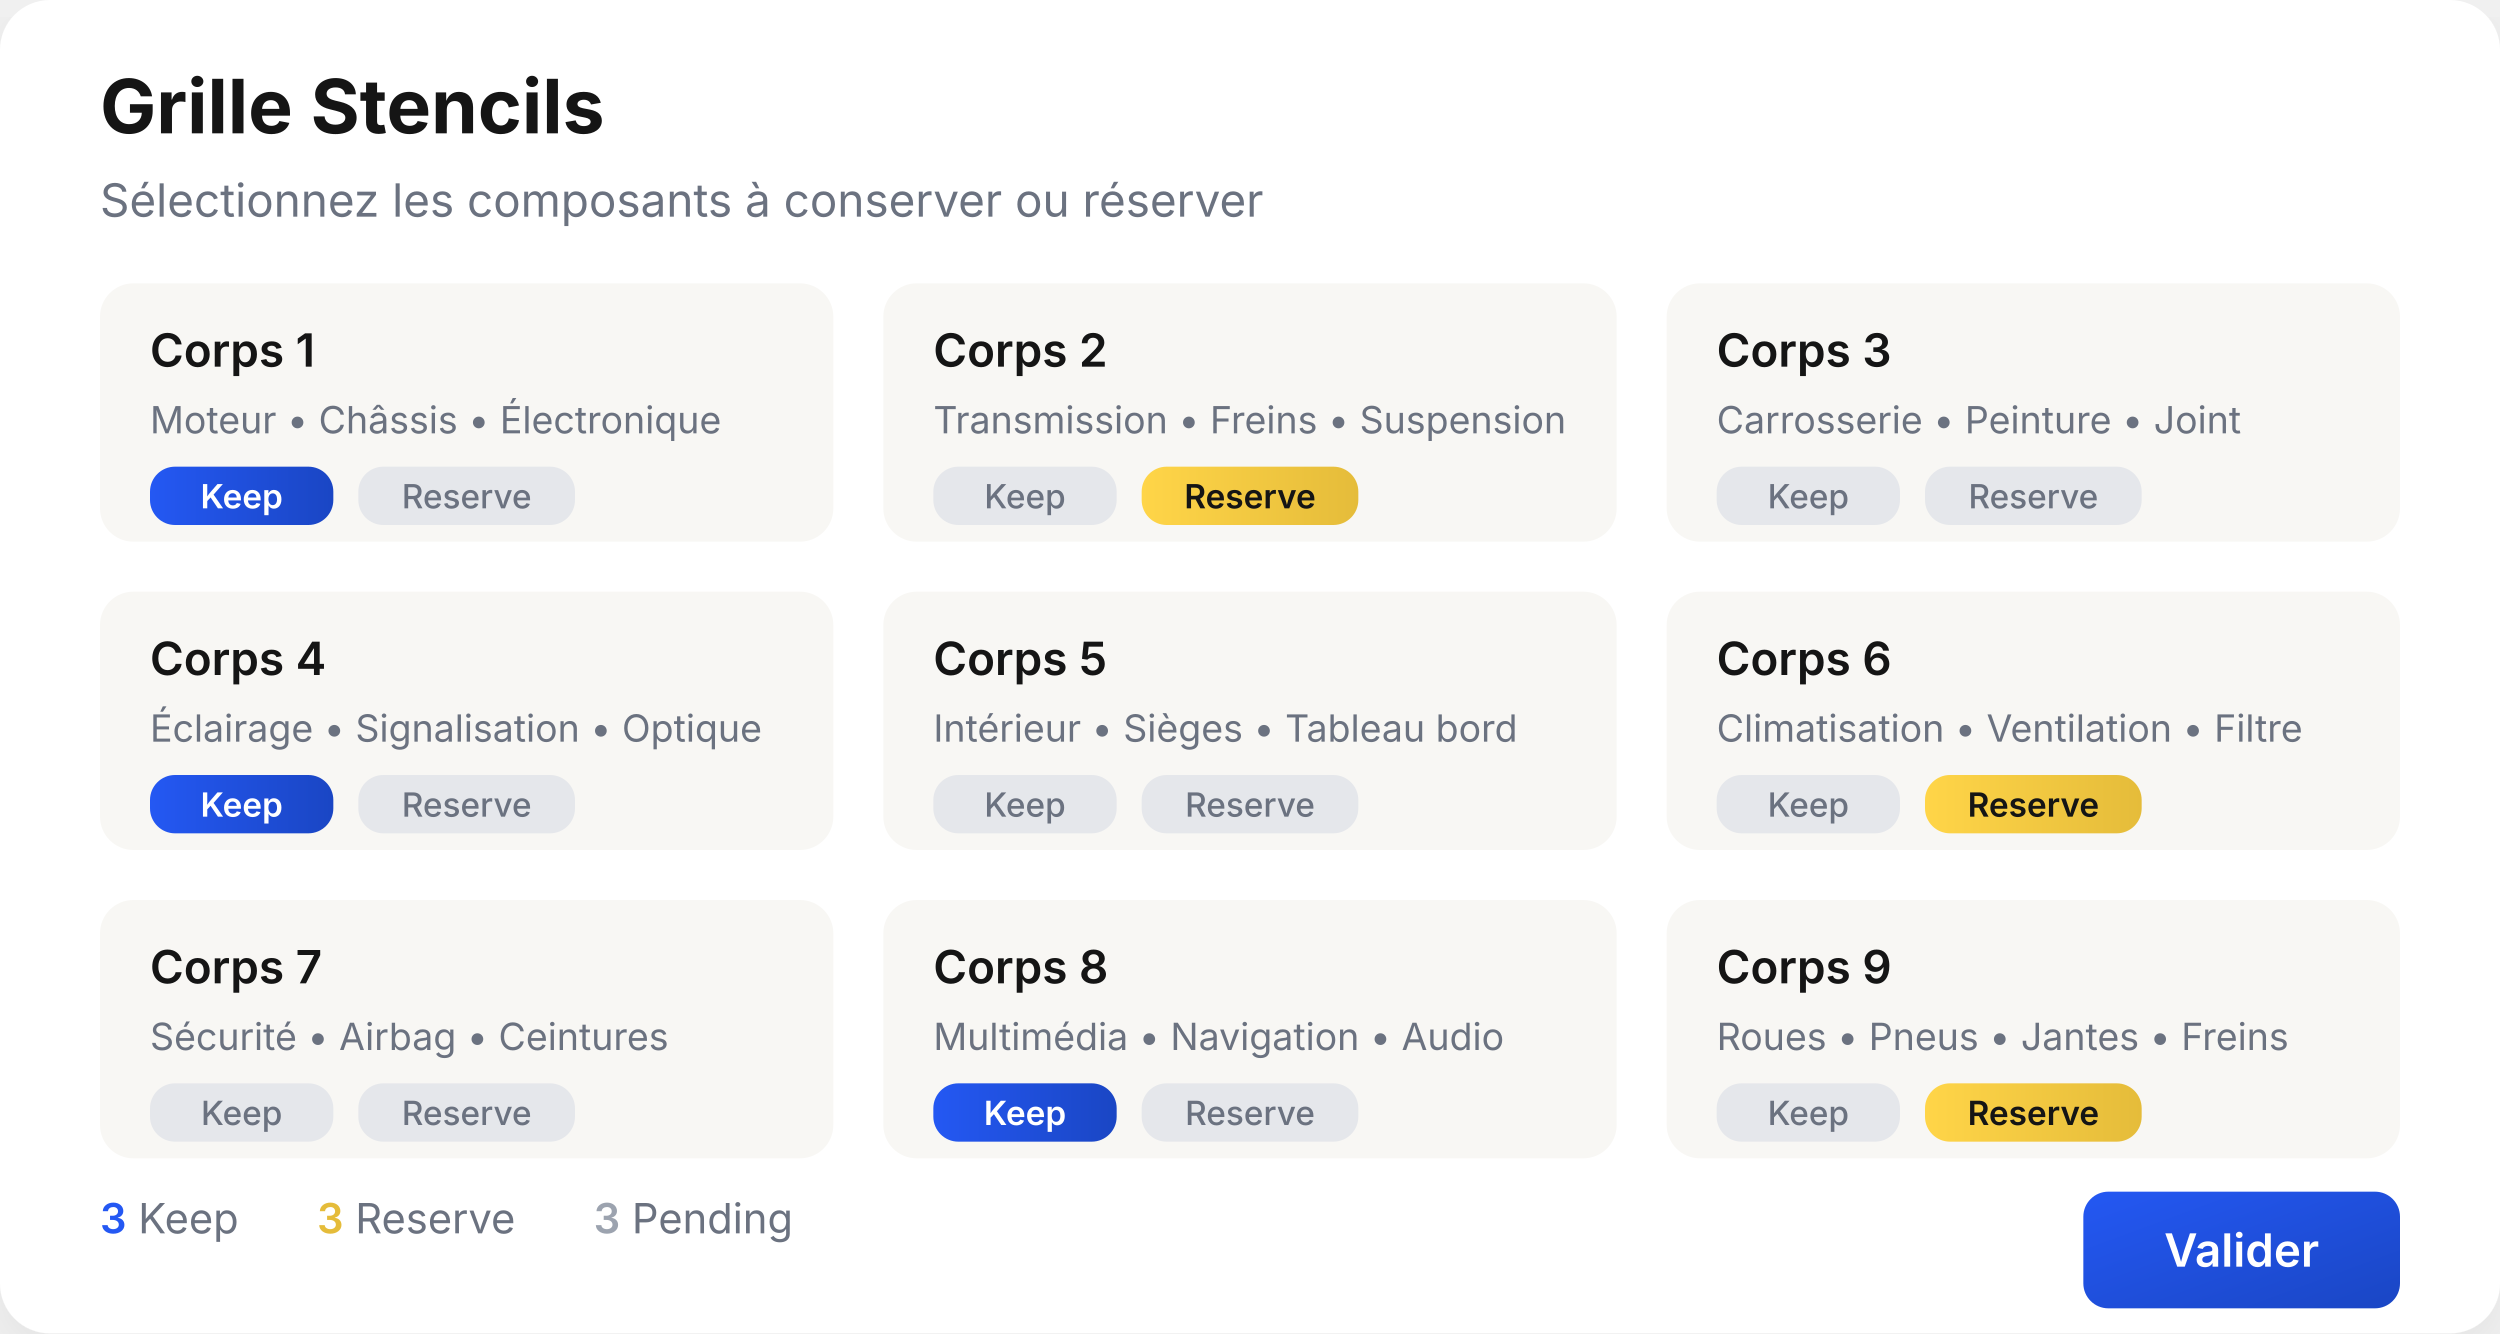
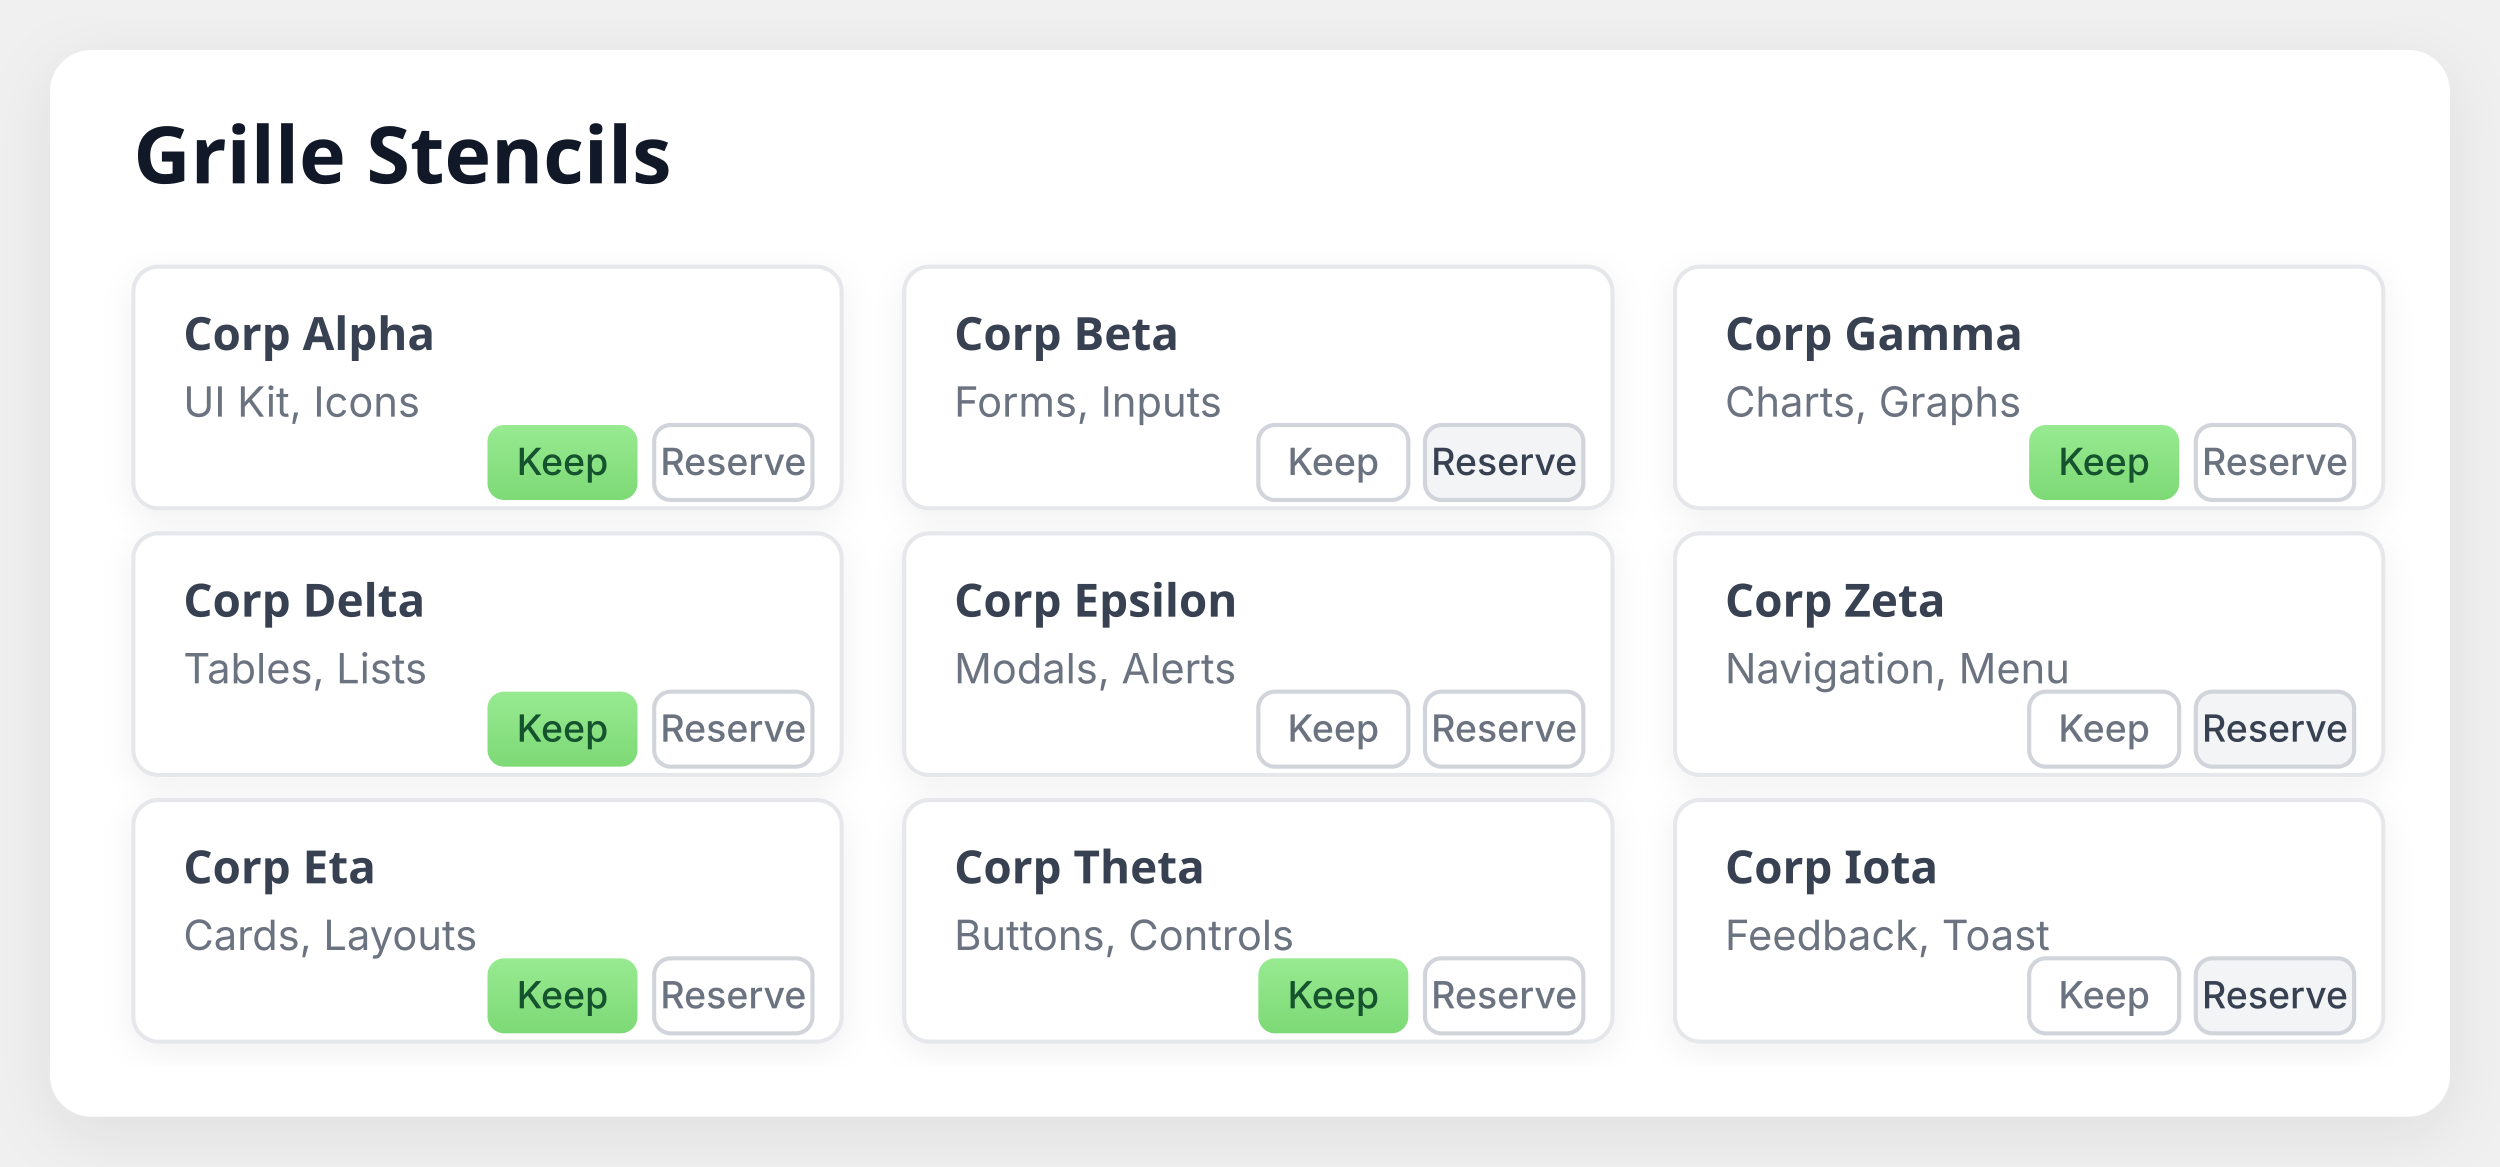
- <svg xmlns="http://www.w3.org/2000/svg" viewBox="0 0 600 320">
+ <svg xmlns="http://www.w3.org/2000/svg" viewBox="0 0 600 280">
  <defs>
-     <filter id="cardShadow" x="-50%" y="-50%" width="200%" height="200%">
+     <filter id="cardShadow" x="-20%" y="-20%" width="140%" height="140%">
      <feDropShadow dx="0" dy="4" stdDeviation="8" flood-opacity="0.08" />
    </filter>
-     <linearGradient id="accentGradient" x1="0%" y1="0%" x2="100%" y2="100%">
-       <stop offset="0%" stop-color="#2458f3" />
-       <stop offset="100%" stop-color="#1a46c4" />
-     </linearGradient>
-     <linearGradient id="keepGradient" x1="0%" y1="0%" x2="100%" y2="0%">
-       <stop offset="0%" stop-color="#2458f3" />
-       <stop offset="100%" stop-color="#1a46c4" />
-     </linearGradient>
-     <linearGradient id="reserveGradient" x1="0%" y1="0%" x2="100%" y2="0%">
-       <stop offset="0%" stop-color="#ffd548" />
-       <stop offset="100%" stop-color="#e5bc3a" />
+     <filter id="itemShadow" x="-10%" y="-10%" width="120%" height="120%">
+       <feDropShadow dx="0" dy="2" stdDeviation="4" flood-opacity="0.06" />
+     </filter>
+     <linearGradient id="greenGradient" x1="0%" y1="0%" x2="0%" y2="100%">
+       <stop offset="0%" style="stop-color:#97ea90;stop-opacity:1" />
+       <stop offset="100%" style="stop-color:#7dd976;stop-opacity:1" />
    </linearGradient>
  </defs>
-   <rect x="0" y="0" width="600" height="320" rx="12" fill="#ffffff" filter="url(#cardShadow)" />
-   <text x="24" y="32" font-family="Plus Jakarta Sans, Inter, sans-serif" font-size="18" font-weight="700" fill="#151515">Grille Stencils</text>
-   <text x="24" y="52" font-family="Inter, system-ui, sans-serif" font-size="11" fill="#6b7280">Sélectionnez les composants à conserver ou réserver</text>
-   <g transform="translate(24, 68)">
-     <g transform="translate(0, 0)">
-       <rect x="0" y="0" width="176" height="62" rx="8" fill="#f8f7f4" />
-       <text x="12" y="20" font-family="Plus Jakarta Sans, Inter, sans-serif" font-size="11" font-weight="600" fill="#151515">Corps 1</text>
-       <text x="12" y="36" font-family="Inter, system-ui, sans-serif" font-size="9" fill="#6b7280">Moteur • Châssis • Électronique</text>
-       <g transform="translate(12, 44)">
-         <rect x="0" y="0" width="44" height="14" rx="6" fill="url(#keepGradient)" />
-         <text x="22" y="10" font-family="Inter, system-ui, sans-serif" font-size="8" font-weight="600" fill="#ffffff" text-anchor="middle">Keep</text>
-         <rect x="50" y="0" width="52" height="14" rx="6" fill="#e5e7eb" />
-         <text x="76" y="10" font-family="Inter, system-ui, sans-serif" font-size="8" font-weight="500" fill="#6b7280" text-anchor="middle">Reserve</text>
-       </g>
+   <g id="component_root">
+     <rect x="12" y="12" width="576" height="256" rx="10" fill="#ffffff" filter="url(#cardShadow)" />
+     <text x="32" y="44" font-family="Plus Jakarta Sans, sans-serif" font-weight="700" font-size="19" fill="#111827">Grille Stencils</text>
+     <g transform="translate(32, 64)">
+       <rect width="170" height="58" rx="6" fill="#ffffff" stroke="#e5e7eb" stroke-width="1" filter="url(#itemShadow)" />
+       <text x="12" y="20" font-family="Plus Jakarta Sans, sans-serif" font-weight="700" font-size="11" fill="#374151">Corp Alpha</text>
+       <text x="12" y="36" font-family="Inter, sans-serif" font-size="10" fill="#6b7280">UI Kit, Icons</text>
+       <rect x="85" y="38" width="36" height="18" rx="4" fill="url(#greenGradient)" />
+       <text x="103" y="50" font-family="Inter, sans-serif" font-size="9" font-weight="500" fill="#14532d" text-anchor="middle">Keep</text>
+       <rect x="125" y="38" width="38" height="18" rx="4" fill="none" stroke="#d1d5db" stroke-width="1" />
+       <text x="144" y="50" font-family="Inter, sans-serif" font-size="9" font-weight="500" fill="#6b7280" text-anchor="middle">Reserve</text>
    </g>
-     <g transform="translate(188, 0)">
-       <rect x="0" y="0" width="176" height="62" rx="8" fill="#f8f7f4" />
-       <text x="12" y="20" font-family="Plus Jakarta Sans, Inter, sans-serif" font-size="11" font-weight="600" fill="#151515">Corps 2</text>
-       <text x="12" y="36" font-family="Inter, system-ui, sans-serif" font-size="9" fill="#6b7280">Transmission • Freins • Suspension</text>
-       <g transform="translate(12, 44)">
-         <rect x="0" y="0" width="44" height="14" rx="6" fill="#e5e7eb" />
-         <text x="22" y="10" font-family="Inter, system-ui, sans-serif" font-size="8" font-weight="500" fill="#6b7280" text-anchor="middle">Keep</text>
-         <rect x="50" y="0" width="52" height="14" rx="6" fill="url(#reserveGradient)" />
-         <text x="76" y="10" font-family="Inter, system-ui, sans-serif" font-size="8" font-weight="600" fill="#151515" text-anchor="middle">Reserve</text>
-       </g>
+     <g transform="translate(217, 64)">
+       <rect width="170" height="58" rx="6" fill="#ffffff" stroke="#e5e7eb" stroke-width="1" filter="url(#itemShadow)" />
+       <text x="12" y="20" font-family="Plus Jakarta Sans, sans-serif" font-weight="700" font-size="11" fill="#374151">Corp Beta</text>
+       <text x="12" y="36" font-family="Inter, sans-serif" font-size="10" fill="#6b7280">Forms, Inputs</text>
+       <rect x="85" y="38" width="36" height="18" rx="4" fill="none" stroke="#d1d5db" stroke-width="1" />
+       <text x="103" y="50" font-family="Inter, sans-serif" font-size="9" font-weight="500" fill="#6b7280" text-anchor="middle">Keep</text>
+       <rect x="125" y="38" width="38" height="18" rx="4" fill="#f3f4f6" stroke="#d1d5db" stroke-width="1" />
+       <text x="144" y="50" font-family="Inter, sans-serif" font-size="9" font-weight="500" fill="#374151" text-anchor="middle">Reserve</text>
    </g>
-     <g transform="translate(376, 0)">
-       <rect x="0" y="0" width="176" height="62" rx="8" fill="#f8f7f4" />
-       <text x="12" y="20" font-family="Plus Jakarta Sans, Inter, sans-serif" font-size="11" font-weight="600" fill="#151515">Corps 3</text>
-       <text x="12" y="36" font-family="Inter, system-ui, sans-serif" font-size="9" fill="#6b7280">Carrosserie • Peinture • Joint</text>
-       <g transform="translate(12, 44)">
-         <rect x="0" y="0" width="44" height="14" rx="6" fill="#e5e7eb" />
-         <text x="22" y="10" font-family="Inter, system-ui, sans-serif" font-size="8" font-weight="500" fill="#6b7280" text-anchor="middle">Keep</text>
-         <rect x="50" y="0" width="52" height="14" rx="6" fill="#e5e7eb" />
-         <text x="76" y="10" font-family="Inter, system-ui, sans-serif" font-size="8" font-weight="500" fill="#6b7280" text-anchor="middle">Reserve</text>
-       </g>
+     <g transform="translate(402, 64)">
+       <rect width="170" height="58" rx="6" fill="#ffffff" stroke="#e5e7eb" stroke-width="1" filter="url(#itemShadow)" />
+       <text x="12" y="20" font-family="Plus Jakarta Sans, sans-serif" font-weight="700" font-size="11" fill="#374151">Corp Gamma</text>
+       <text x="12" y="36" font-family="Inter, sans-serif" font-size="10" fill="#6b7280">Charts, Graphs</text>
+       <rect x="85" y="38" width="36" height="18" rx="4" fill="url(#greenGradient)" />
+       <text x="103" y="50" font-family="Inter, sans-serif" font-size="9" font-weight="500" fill="#14532d" text-anchor="middle">Keep</text>
+       <rect x="125" y="38" width="38" height="18" rx="4" fill="none" stroke="#d1d5db" stroke-width="1" />
+       <text x="144" y="50" font-family="Inter, sans-serif" font-size="9" font-weight="500" fill="#6b7280" text-anchor="middle">Reserve</text>
    </g>
-     <g transform="translate(0, 74)">
-       <rect x="0" y="0" width="176" height="62" rx="8" fill="#f8f7f4" />
-       <text x="12" y="20" font-family="Plus Jakarta Sans, Inter, sans-serif" font-size="11" font-weight="600" fill="#151515">Corps 4</text>
-       <text x="12" y="36" font-family="Inter, system-ui, sans-serif" font-size="9" fill="#6b7280">Éclairage • Signalisation • Optique</text>
-       <g transform="translate(12, 44)">
-         <rect x="0" y="0" width="44" height="14" rx="6" fill="url(#keepGradient)" />
-         <text x="22" y="10" font-family="Inter, system-ui, sans-serif" font-size="8" font-weight="600" fill="#ffffff" text-anchor="middle">Keep</text>
-         <rect x="50" y="0" width="52" height="14" rx="6" fill="#e5e7eb" />
-         <text x="76" y="10" font-family="Inter, system-ui, sans-serif" font-size="8" font-weight="500" fill="#6b7280" text-anchor="middle">Reserve</text>
-       </g>
+     <g transform="translate(32, 128)">
+       <rect width="170" height="58" rx="6" fill="#ffffff" stroke="#e5e7eb" stroke-width="1" filter="url(#itemShadow)" />
+       <text x="12" y="20" font-family="Plus Jakarta Sans, sans-serif" font-weight="700" font-size="11" fill="#374151">Corp Delta</text>
+       <text x="12" y="36" font-family="Inter, sans-serif" font-size="10" fill="#6b7280">Tables, Lists</text>
+       <rect x="85" y="38" width="36" height="18" rx="4" fill="url(#greenGradient)" />
+       <text x="103" y="50" font-family="Inter, sans-serif" font-size="9" font-weight="500" fill="#14532d" text-anchor="middle">Keep</text>
+       <rect x="125" y="38" width="38" height="18" rx="4" fill="none" stroke="#d1d5db" stroke-width="1" />
+       <text x="144" y="50" font-family="Inter, sans-serif" font-size="9" font-weight="500" fill="#6b7280" text-anchor="middle">Reserve</text>
    </g>
-     <g transform="translate(188, 74)">
-       <rect x="0" y="0" width="176" height="62" rx="8" fill="#f8f7f4" />
-       <text x="12" y="20" font-family="Plus Jakarta Sans, Inter, sans-serif" font-size="11" font-weight="600" fill="#151515">Corps 5</text>
-       <text x="12" y="36" font-family="Inter, system-ui, sans-serif" font-size="9" fill="#6b7280">Intérieur • Sièges • Tableau bord</text>
-       <g transform="translate(12, 44)">
-         <rect x="0" y="0" width="44" height="14" rx="6" fill="#e5e7eb" />
-         <text x="22" y="10" font-family="Inter, system-ui, sans-serif" font-size="8" font-weight="500" fill="#6b7280" text-anchor="middle">Keep</text>
-         <rect x="50" y="0" width="52" height="14" rx="6" fill="#e5e7eb" />
-         <text x="76" y="10" font-family="Inter, system-ui, sans-serif" font-size="8" font-weight="500" fill="#6b7280" text-anchor="middle">Reserve</text>
-       </g>
+     <g transform="translate(217, 128)">
+       <rect width="170" height="58" rx="6" fill="#ffffff" stroke="#e5e7eb" stroke-width="1" filter="url(#itemShadow)" />
+       <text x="12" y="20" font-family="Plus Jakarta Sans, sans-serif" font-weight="700" font-size="11" fill="#374151">Corp Epsilon</text>
+       <text x="12" y="36" font-family="Inter, sans-serif" font-size="10" fill="#6b7280">Modals, Alerts</text>
+       <rect x="85" y="38" width="36" height="18" rx="4" fill="none" stroke="#d1d5db" stroke-width="1" />
+       <text x="103" y="50" font-family="Inter, sans-serif" font-size="9" font-weight="500" fill="#6b7280" text-anchor="middle">Keep</text>
+       <rect x="125" y="38" width="38" height="18" rx="4" fill="none" stroke="#d1d5db" stroke-width="1" />
+       <text x="144" y="50" font-family="Inter, sans-serif" font-size="9" font-weight="500" fill="#6b7280" text-anchor="middle">Reserve</text>
    </g>
-     <g transform="translate(376, 74)">
-       <rect x="0" y="0" width="176" height="62" rx="8" fill="#f8f7f4" />
-       <text x="12" y="20" font-family="Plus Jakarta Sans, Inter, sans-serif" font-size="11" font-weight="600" fill="#151515">Corps 6</text>
-       <text x="12" y="36" font-family="Inter, system-ui, sans-serif" font-size="9" fill="#6b7280">Climatisation • Ventilation • Filtre</text>
-       <g transform="translate(12, 44)">
-         <rect x="0" y="0" width="44" height="14" rx="6" fill="#e5e7eb" />
-         <text x="22" y="10" font-family="Inter, system-ui, sans-serif" font-size="8" font-weight="500" fill="#6b7280" text-anchor="middle">Keep</text>
-         <rect x="50" y="0" width="52" height="14" rx="6" fill="url(#reserveGradient)" />
-         <text x="76" y="10" font-family="Inter, system-ui, sans-serif" font-size="8" font-weight="600" fill="#151515" text-anchor="middle">Reserve</text>
-       </g>
+     <g transform="translate(402, 128)">
+       <rect width="170" height="58" rx="6" fill="#ffffff" stroke="#e5e7eb" stroke-width="1" filter="url(#itemShadow)" />
+       <text x="12" y="20" font-family="Plus Jakarta Sans, sans-serif" font-weight="700" font-size="11" fill="#374151">Corp Zeta</text>
+       <text x="12" y="36" font-family="Inter, sans-serif" font-size="10" fill="#6b7280">Navigation, Menu</text>
+       <rect x="85" y="38" width="36" height="18" rx="4" fill="none" stroke="#d1d5db" stroke-width="1" />
+       <text x="103" y="50" font-family="Inter, sans-serif" font-size="9" font-weight="500" fill="#6b7280" text-anchor="middle">Keep</text>
+       <rect x="125" y="38" width="38" height="18" rx="4" fill="#f3f4f6" stroke="#d1d5db" stroke-width="1" />
+       <text x="144" y="50" font-family="Inter, sans-serif" font-size="9" font-weight="500" fill="#374151" text-anchor="middle">Reserve</text>
    </g>
-     <g transform="translate(0, 148)">
-       <rect x="0" y="0" width="176" height="62" rx="8" fill="#f8f7f4" />
-       <text x="12" y="20" font-family="Plus Jakarta Sans, Inter, sans-serif" font-size="11" font-weight="600" fill="#151515">Corps 7</text>
-       <text x="12" y="36" font-family="Inter, system-ui, sans-serif" font-size="9" fill="#6b7280">Sécurité • Airbag • Ceintures</text>
-       <g transform="translate(12, 44)">
-         <rect x="0" y="0" width="44" height="14" rx="6" fill="#e5e7eb" />
-         <text x="22" y="10" font-family="Inter, system-ui, sans-serif" font-size="8" font-weight="500" fill="#6b7280" text-anchor="middle">Keep</text>
-         <rect x="50" y="0" width="52" height="14" rx="6" fill="#e5e7eb" />
-         <text x="76" y="10" font-family="Inter, system-ui, sans-serif" font-size="8" font-weight="500" fill="#6b7280" text-anchor="middle">Reserve</text>
-       </g>
+     <g transform="translate(32, 192)">
+       <rect width="170" height="58" rx="6" fill="#ffffff" stroke="#e5e7eb" stroke-width="1" filter="url(#itemShadow)" />
+       <text x="12" y="20" font-family="Plus Jakarta Sans, sans-serif" font-weight="700" font-size="11" fill="#374151">Corp Eta</text>
+       <text x="12" y="36" font-family="Inter, sans-serif" font-size="10" fill="#6b7280">Cards, Layouts</text>
+       <rect x="85" y="38" width="36" height="18" rx="4" fill="url(#greenGradient)" />
+       <text x="103" y="50" font-family="Inter, sans-serif" font-size="9" font-weight="500" fill="#14532d" text-anchor="middle">Keep</text>
+       <rect x="125" y="38" width="38" height="18" rx="4" fill="none" stroke="#d1d5db" stroke-width="1" />
+       <text x="144" y="50" font-family="Inter, sans-serif" font-size="9" font-weight="500" fill="#6b7280" text-anchor="middle">Reserve</text>
    </g>
-     <g transform="translate(188, 148)">
-       <rect x="0" y="0" width="176" height="62" rx="8" fill="#f8f7f4" />
-       <text x="12" y="20" font-family="Plus Jakarta Sans, Inter, sans-serif" font-size="11" font-weight="600" fill="#151515">Corps 8</text>
-       <text x="12" y="36" font-family="Inter, system-ui, sans-serif" font-size="9" fill="#6b7280">Multimédia • Navigation • Audio</text>
-       <g transform="translate(12, 44)">
-         <rect x="0" y="0" width="44" height="14" rx="6" fill="url(#keepGradient)" />
-         <text x="22" y="10" font-family="Inter, system-ui, sans-serif" font-size="8" font-weight="600" fill="#ffffff" text-anchor="middle">Keep</text>
-         <rect x="50" y="0" width="52" height="14" rx="6" fill="#e5e7eb" />
-         <text x="76" y="10" font-family="Inter, system-ui, sans-serif" font-size="8" font-weight="500" fill="#6b7280" text-anchor="middle">Reserve</text>
-       </g>
+     <g transform="translate(217, 192)">
+       <rect width="170" height="58" rx="6" fill="#ffffff" stroke="#e5e7eb" stroke-width="1" filter="url(#itemShadow)" />
+       <text x="12" y="20" font-family="Plus Jakarta Sans, sans-serif" font-weight="700" font-size="11" fill="#374151">Corp Theta</text>
+       <text x="12" y="36" font-family="Inter, sans-serif" font-size="10" fill="#6b7280">Buttons, Controls</text>
+       <rect x="85" y="38" width="36" height="18" rx="4" fill="url(#greenGradient)" />
+       <text x="103" y="50" font-family="Inter, sans-serif" font-size="9" font-weight="500" fill="#14532d" text-anchor="middle">Keep</text>
+       <rect x="125" y="38" width="38" height="18" rx="4" fill="none" stroke="#d1d5db" stroke-width="1" />
+       <text x="144" y="50" font-family="Inter, sans-serif" font-size="9" font-weight="500" fill="#6b7280" text-anchor="middle">Reserve</text>
    </g>
-     <g transform="translate(376, 148)">
-       <rect x="0" y="0" width="176" height="62" rx="8" fill="#f8f7f4" />
-       <text x="12" y="20" font-family="Plus Jakarta Sans, Inter, sans-serif" font-size="11" font-weight="600" fill="#151515">Corps 9</text>
-       <text x="12" y="36" font-family="Inter, system-ui, sans-serif" font-size="9" fill="#6b7280">Roues • Pneus • Jantes • Freins</text>
-       <g transform="translate(12, 44)">
-         <rect x="0" y="0" width="44" height="14" rx="6" fill="#e5e7eb" />
-         <text x="22" y="10" font-family="Inter, system-ui, sans-serif" font-size="8" font-weight="500" fill="#6b7280" text-anchor="middle">Keep</text>
-         <rect x="50" y="0" width="52" height="14" rx="6" fill="url(#reserveGradient)" />
-         <text x="76" y="10" font-family="Inter, system-ui, sans-serif" font-size="8" font-weight="600" fill="#151515" text-anchor="middle">Reserve</text>
-       </g>
-     </g>
-   </g>
-   <g transform="translate(24, 296)">
-     <text x="0" y="0" font-family="Inter, system-ui, sans-serif" font-size="10" fill="#6b7280">
-       <tspan font-weight="600" fill="#2458f3">3</tspan> Keep
-       <tspan dx="16" font-weight="600" fill="#e5bc3a">3</tspan> Reserve
-       <tspan dx="16" font-weight="600" fill="#9ca3af">3</tspan> Pending
-     </text>
-     <g transform="translate(476, -10)">
-       <rect x="0" y="0" width="76" height="28" rx="6" fill="url(#accentGradient)" />
-       <text x="38" y="18" font-family="Plus Jakarta Sans, Inter, sans-serif" font-size="11" font-weight="600" fill="#ffffff" text-anchor="middle">Valider</text>
+     <g transform="translate(402, 192)">
+       <rect width="170" height="58" rx="6" fill="#ffffff" stroke="#e5e7eb" stroke-width="1" filter="url(#itemShadow)" />
+       <text x="12" y="20" font-family="Plus Jakarta Sans, sans-serif" font-weight="700" font-size="11" fill="#374151">Corp Iota</text>
+       <text x="12" y="36" font-family="Inter, sans-serif" font-size="10" fill="#6b7280">Feedback, Toast</text>
+       <rect x="85" y="38" width="36" height="18" rx="4" fill="none" stroke="#d1d5db" stroke-width="1" />
+       <text x="103" y="50" font-family="Inter, sans-serif" font-size="9" font-weight="500" fill="#6b7280" text-anchor="middle">Keep</text>
+       <rect x="125" y="38" width="38" height="18" rx="4" fill="#f3f4f6" stroke="#d1d5db" stroke-width="1" />
+       <text x="144" y="50" font-family="Inter, sans-serif" font-size="9" font-weight="500" fill="#374151" text-anchor="middle">Reserve</text>
    </g>
  </g>
</svg>
